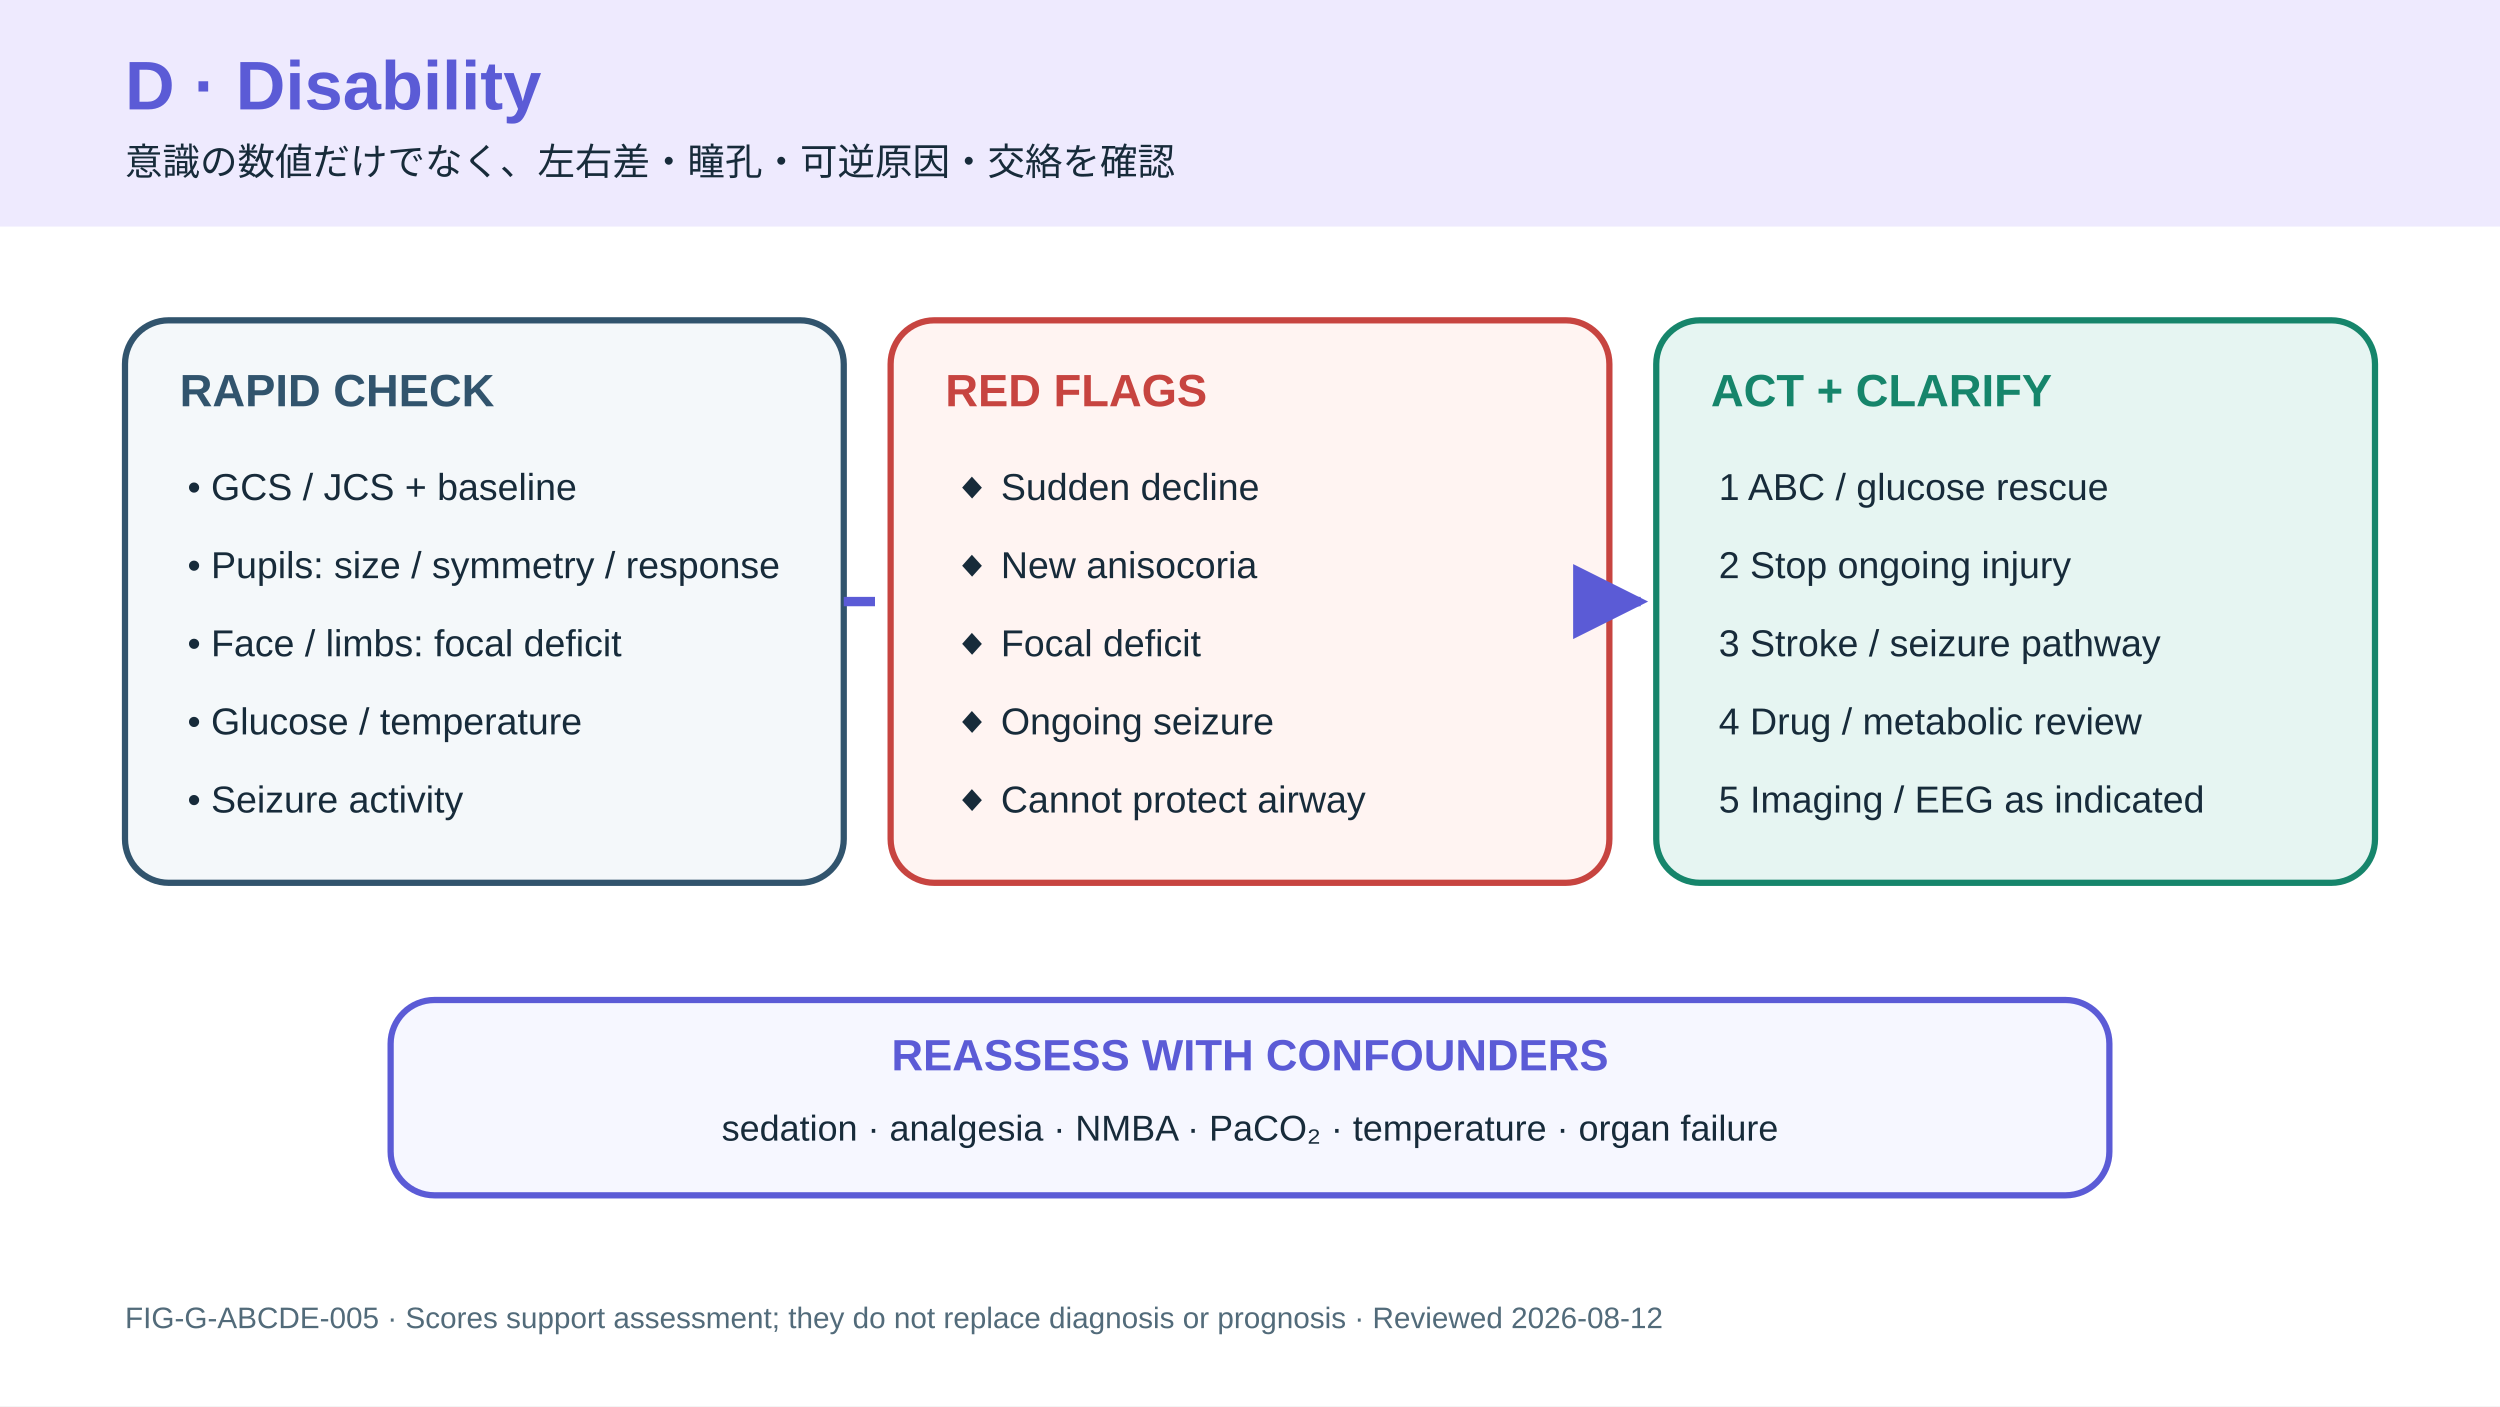
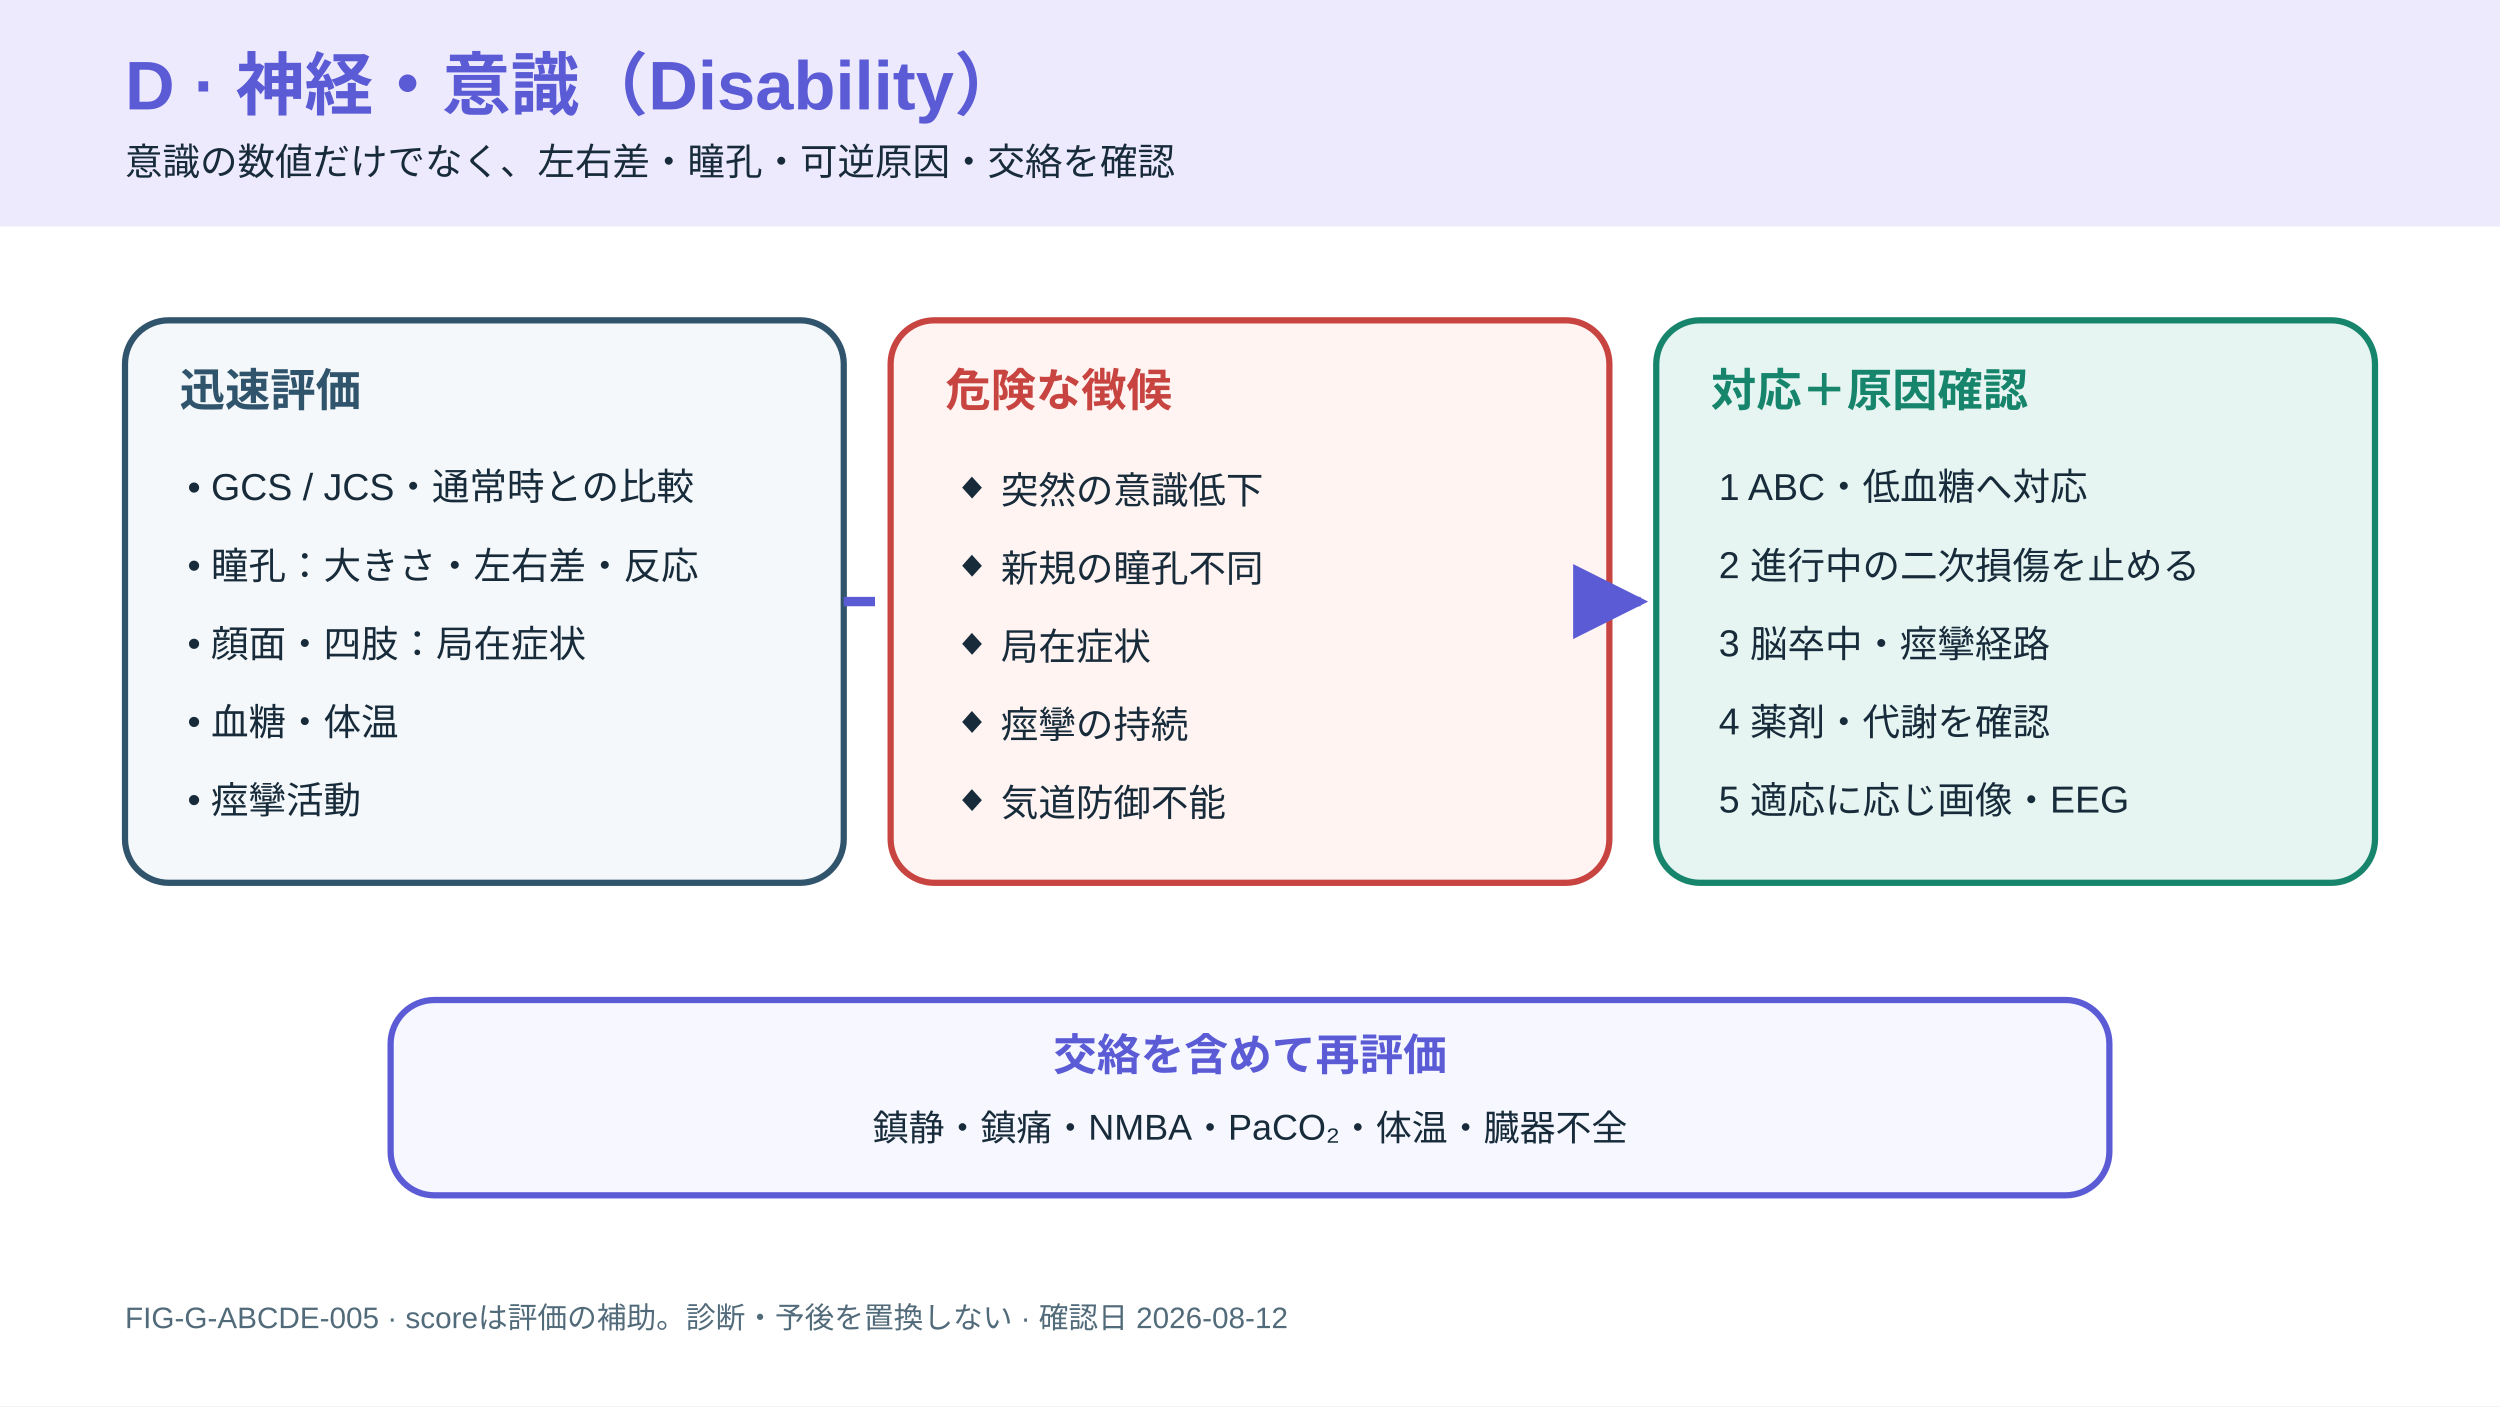
<svg xmlns="http://www.w3.org/2000/svg" width="1600" height="900" viewBox="0 0 1600 900" role="img" aria-labelledby="title desc">
  <defs>
    <marker id="a" viewBox="0 0 10 10" refX="9" refY="5" markerWidth="8" markerHeight="8" orient="auto">
      <path d="M0 0L10 5L0 10Z" fill="#5B5BD6" />
    </marker>
  </defs>
  <rect width="1600" height="900" fill="#fff" />
  <rect width="1600" height="145" fill="#EEEAFE" />
-   <text x="80" y="70" font-family="Arial" font-size="44" font-weight="700" fill="#5B5BD6">D · Disability</text>
+   <text x="80" y="70" font-family="Arial" font-size="44" font-weight="700" fill="#5B5BD6">D · 神経・意識（Disability）</text>
  <text x="80" y="112" font-family="Arial" font-size="24" fill="#172B3A">意識の数値だけでなく、左右差・瞳孔・可逆原因・交絡を確認</text>
  <g font-family="Arial">
    <rect x="80" y="205" width="460" height="360" rx="28" fill="#F4F8FA" stroke="#31546D" stroke-width="4" />
-     <text x="115" y="260" font-size="29" font-weight="700" fill="#31546D">RAPID CHECK</text>
+     <text x="115" y="260" font-size="29" font-weight="700" fill="#31546D">迅速評価</text>
    <text x="120" y="320" font-size="24" fill="#172B3A">
-       <tspan x="120">• GCS / JCS + baseline</tspan>
-       <tspan x="120" dy="50">• Pupils: size / symmetry / response</tspan>
-       <tspan x="120" dy="50">• Face / limbs: focal deficit</tspan>
-       <tspan x="120" dy="50">• Glucose / temperature</tspan>
-       <tspan x="120" dy="50">• Seizure activity</tspan>
+       <tspan x="120">• GCS / JCS・通常時との比較</tspan>
+       <tspan x="120" dy="50">• 瞳孔：大きさ・左右差・反応</tspan>
+       <tspan x="120" dy="50">• 顔面・四肢：局在症状</tspan>
+       <tspan x="120" dy="50">• 血糖・体温</tspan>
+       <tspan x="120" dy="50">• 痙攣活動</tspan>
    </text>
    <rect x="570" y="205" width="460" height="360" rx="28" fill="#FFF4F2" stroke="#C74440" stroke-width="4" />
-     <text x="605" y="260" font-size="29" font-weight="700" fill="#C74440">RED FLAGS</text>
+     <text x="605" y="260" font-size="29" font-weight="700" fill="#C74440">危険な徴候</text>
    <text x="610" y="320" font-size="24" fill="#172B3A">
-       <tspan x="610">◆ Sudden decline</tspan>
-       <tspan x="610" dy="50">◆ New anisocoria</tspan>
-       <tspan x="610" dy="50">◆ Focal deficit</tspan>
-       <tspan x="610" dy="50">◆ Ongoing seizure</tspan>
-       <tspan x="610" dy="50">◆ Cannot protect airway</tspan>
+       <tspan x="610">◆ 突然の意識低下</tspan>
+       <tspan x="610" dy="50">◆ 新規の瞳孔不同</tspan>
+       <tspan x="610" dy="50">◆ 局在症状</tspan>
+       <tspan x="610" dy="50">◆ 痙攣の持続</tspan>
+       <tspan x="610" dy="50">◆ 気道防御不能</tspan>
    </text>
    <rect x="1060" y="205" width="460" height="360" rx="28" fill="#E6F5F2" stroke="#16856B" stroke-width="4" />
-     <text x="1095" y="260" font-size="29" font-weight="700" fill="#16856B">ACT + CLARIFY</text>
+     <text x="1095" y="260" font-size="29" font-weight="700" fill="#16856B">対応＋原因確認</text>
    <text x="1100" y="320" font-size="24" fill="#172B3A">
-       <tspan x="1100">1  ABC / glucose rescue</tspan>
-       <tspan x="1100" dy="50">2  Stop ongoing injury</tspan>
-       <tspan x="1100" dy="50">3  Stroke / seizure pathway</tspan>
-       <tspan x="1100" dy="50">4  Drug / metabolic review</tspan>
-       <tspan x="1100" dy="50">5  Imaging / EEG as indicated</tspan>
+       <tspan x="1100">1  ABC・低血糖へ対応</tspan>
+       <tspan x="1100" dy="50">2  進行中の二次損傷を止める</tspan>
+       <tspan x="1100" dy="50">3  脳卒中・痙攣経路</tspan>
+       <tspan x="1100" dy="50">4  薬剤・代謝を確認</tspan>
+       <tspan x="1100" dy="50">5  適応に応じ画像・EEG</tspan>
    </text>
  </g>
  <path d="M540 385H560M1030 385H1050" stroke="#5B5BD6" stroke-width="6" marker-end="url(#a)" />
  <rect x="250" y="640" width="1100" height="125" rx="28" fill="#F6F7FF" stroke="#5B5BD6" stroke-width="4" />
-   <text x="800" y="685" text-anchor="middle" font-family="Arial" font-size="28" font-weight="700" fill="#5B5BD6">REASSESS WITH CONFOUNDERS</text>
-   <text x="800" y="730" text-anchor="middle" font-family="Arial" font-size="23" fill="#172B3A">sedation · analgesia · NMBA · PaCO₂ · temperature · organ failure</text>
-   <text x="80" y="850" font-family="Arial" font-size="19" fill="#526B7A">FIG-G-ABCDE-005 · Scores support assessment; they do not replace diagnosis or prognosis · Reviewed 2026-08-12</text>
+   <text x="800" y="685" text-anchor="middle" font-family="Arial" font-size="28" font-weight="700" fill="#5B5BD6">交絡を含めて再評価</text>
+   <text x="800" y="730" text-anchor="middle" font-family="Arial" font-size="23" fill="#172B3A">鎮静・鎮痛・NMBA・PaCO₂・体温・臓器不全</text>
+   <text x="80" y="850" font-family="Arial" font-size="19" fill="#526B7A">FIG-G-ABCDE-005 · scoreは評価の補助。診断・予後を置換しない · 確認日 2026-08-12</text>
</svg>
